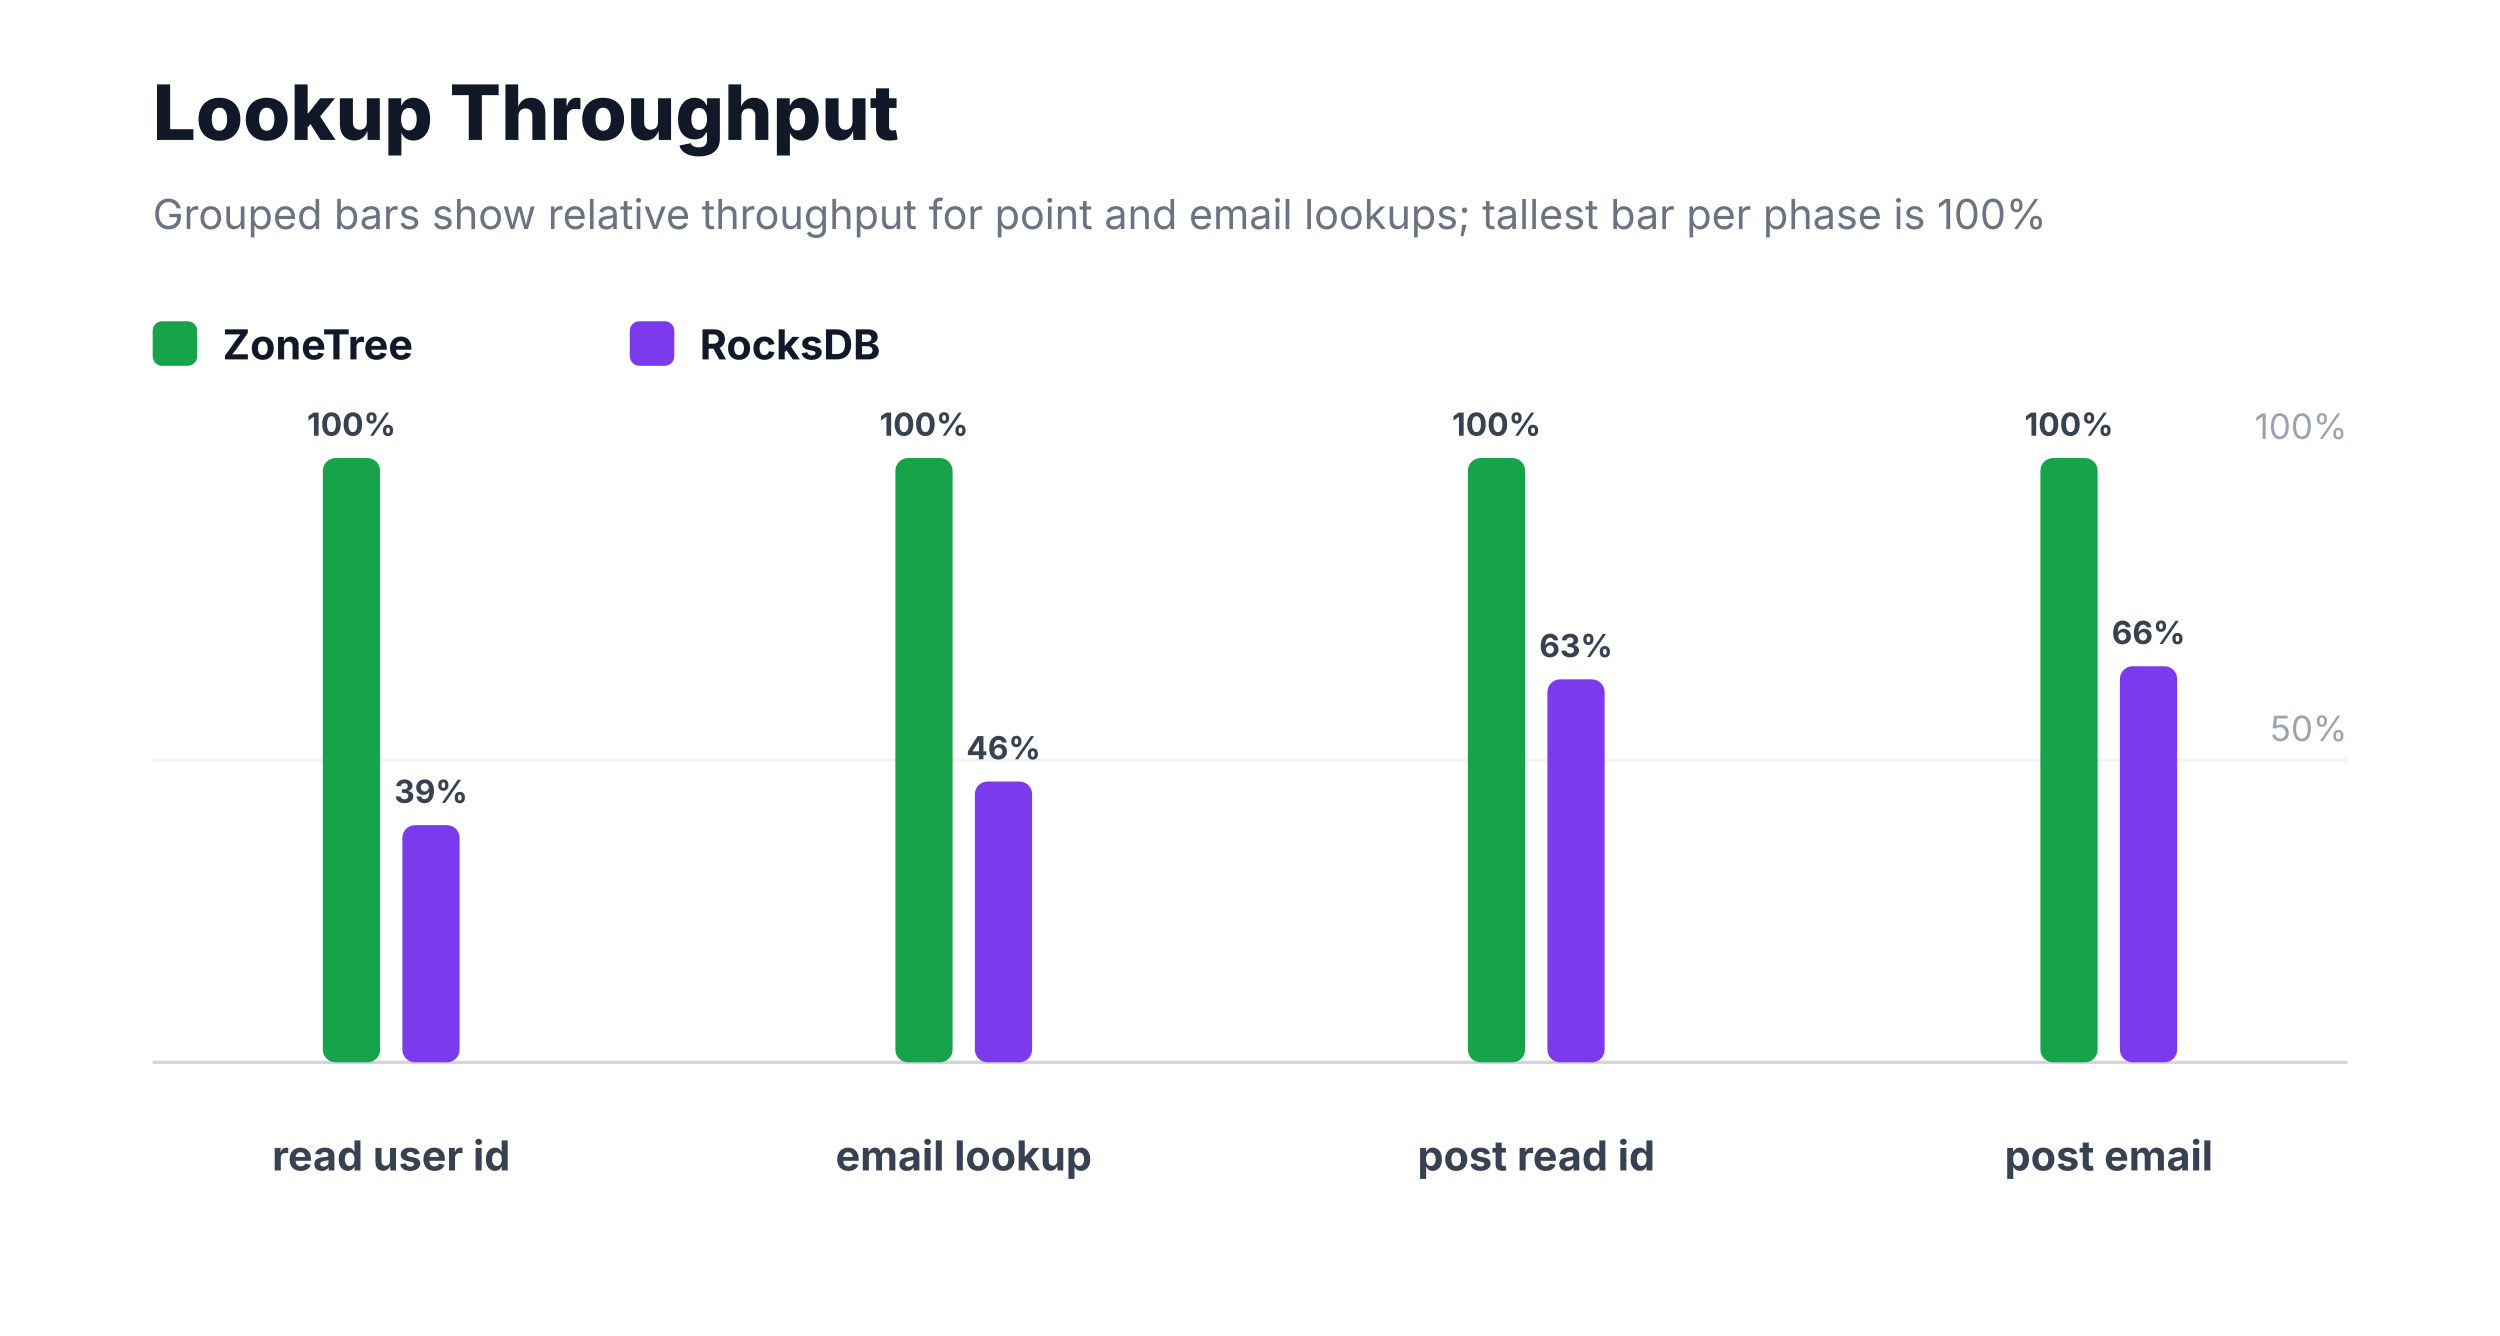
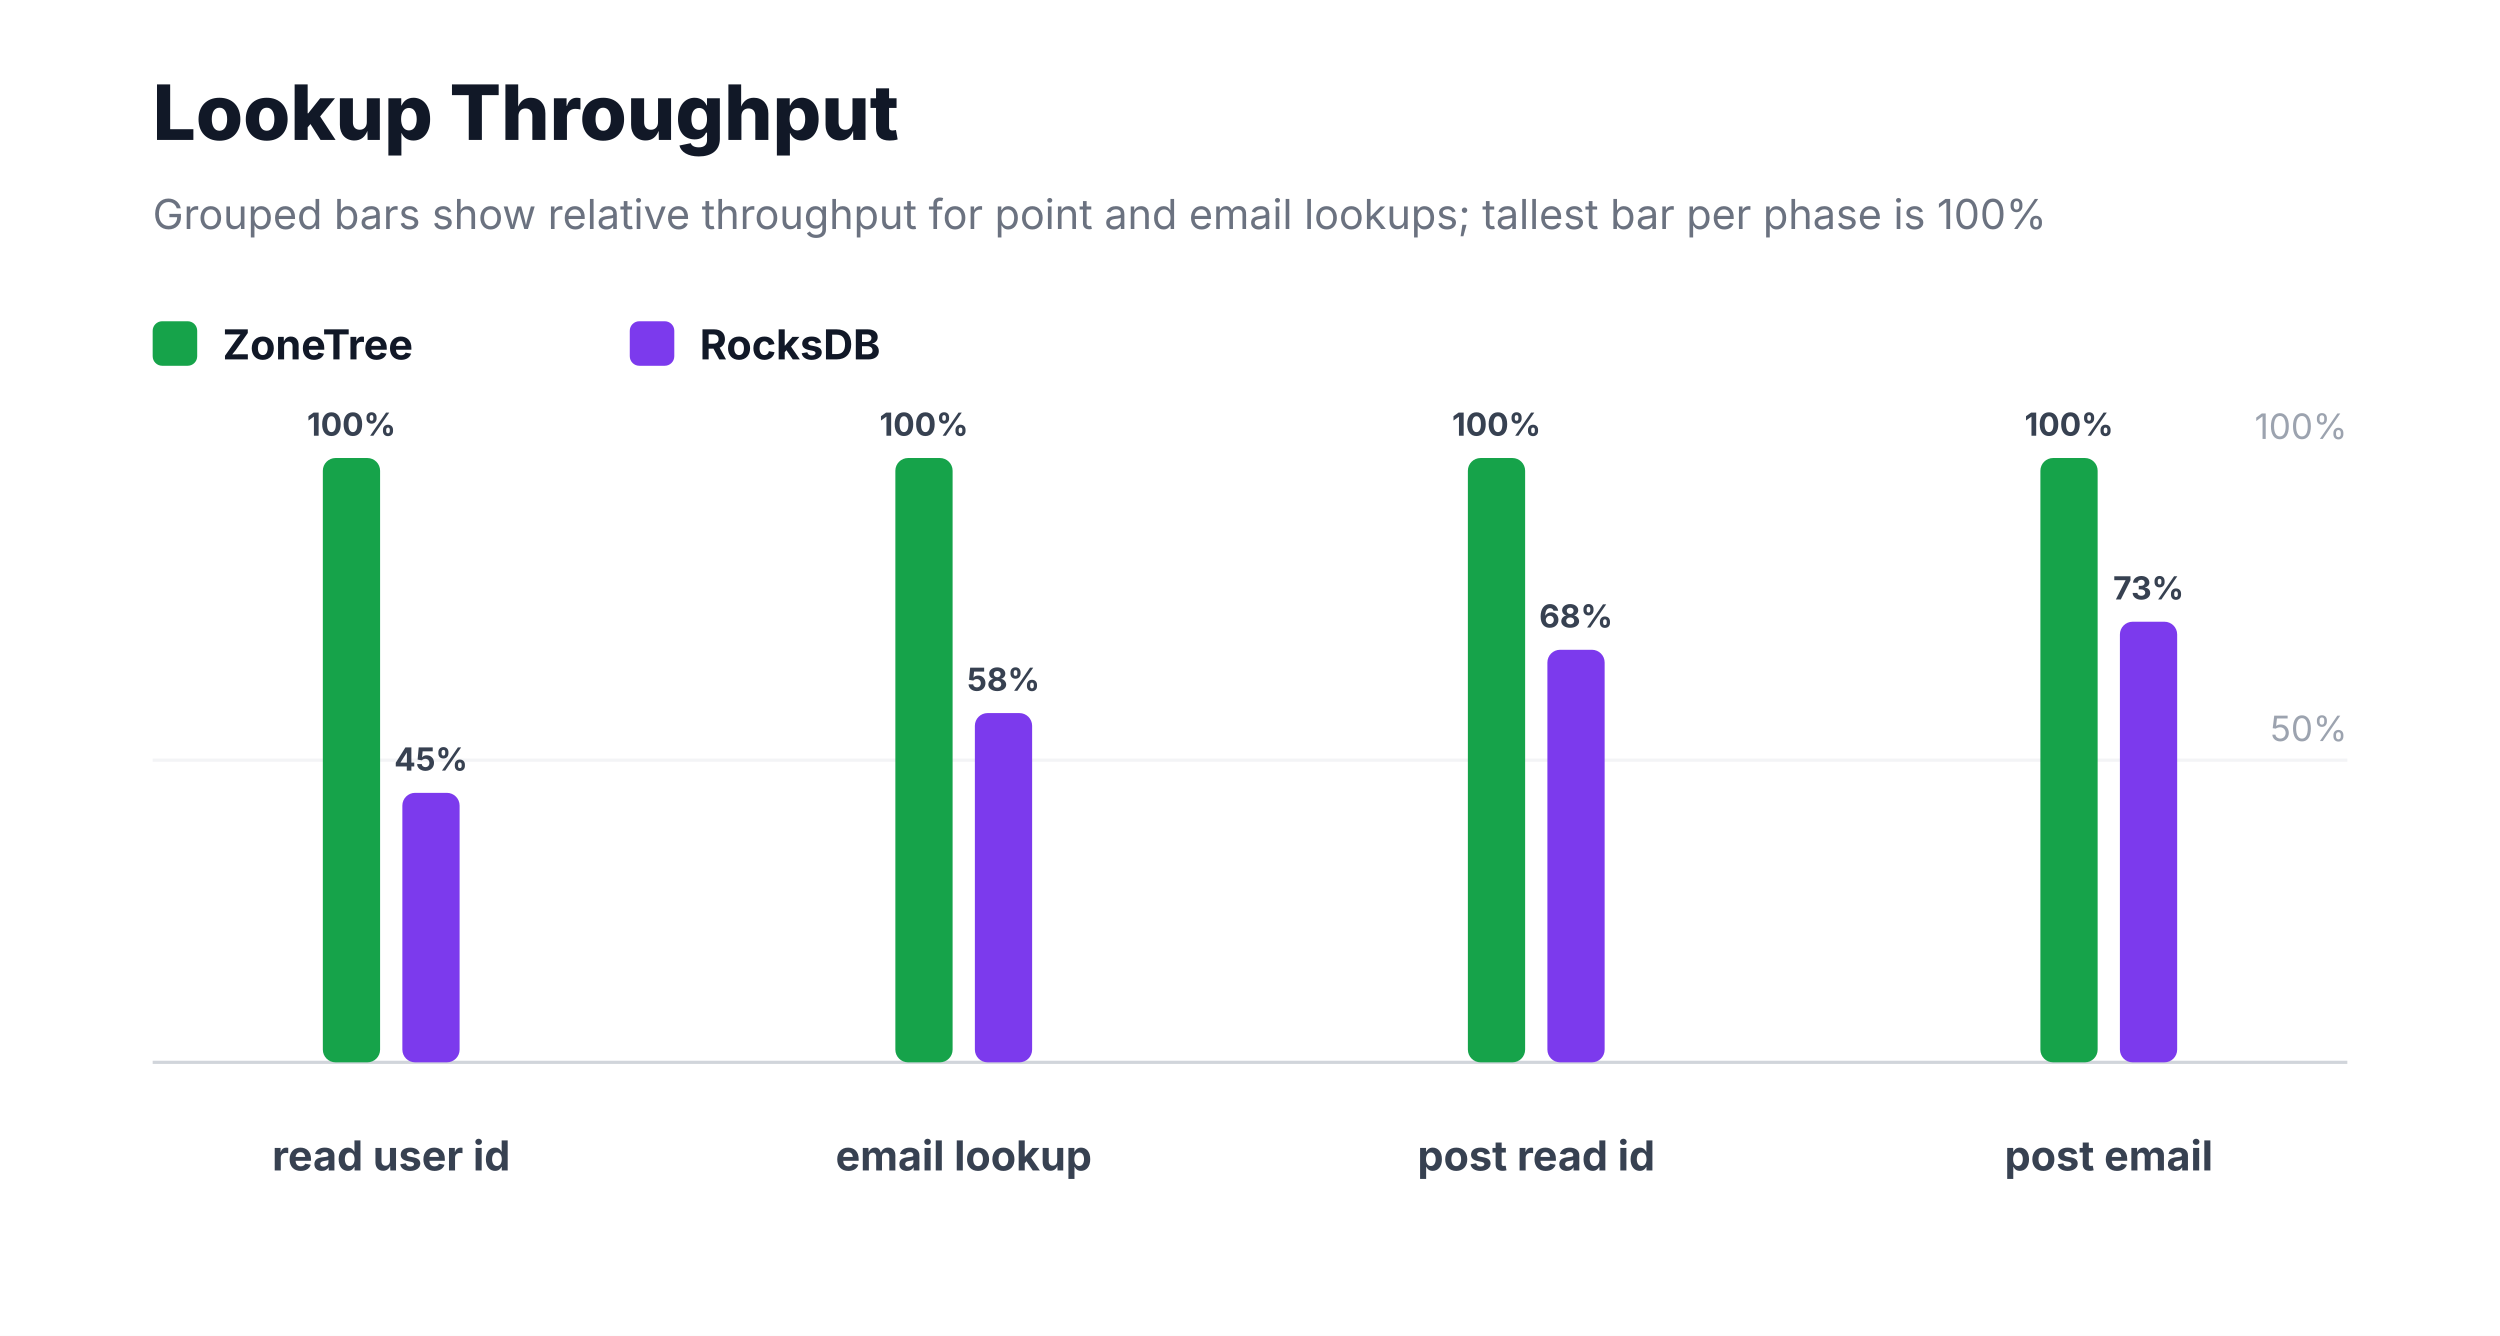
<svg xmlns="http://www.w3.org/2000/svg" width="786" height="420" viewBox="0 0 786 420" role="img" aria-label="Lookup Throughput">
  <style>
    text { font-family: Inter, Segoe UI, Arial, sans-serif; }
  </style>
  <rect width="100%" height="100%" fill="#ffffff" />
  <text x="48" y="44" font-size="24" font-weight="800" fill="#111827">Lookup Throughput</text>
  <text x="48" y="72" font-size="13" fill="#6b7280">Grouped bars show relative throughput for point and email lookups; tallest bar per phase is 100%</text>
  <rect x="48" y="101" width="14" height="14" rx="3" fill="#16a34a" />
  <text x="70" y="113" font-size="13" fill="#111827" text-anchor="start" font-weight="700">ZoneTree</text>
  <rect x="198" y="101" width="14" height="14" rx="3" fill="#7c3aed" />
  <text x="220" y="113" font-size="13" fill="#111827" text-anchor="start" font-weight="700">RocksDB</text>
  <line x1="48" y1="334" x2="738" y2="334" stroke="#d1d5db" stroke-width="1" />
  <line x1="48" y1="239" x2="738" y2="239" stroke="#f3f4f6" stroke-width="1" />
  <text x="738" y="233" font-size="11" fill="#9ca3af" text-anchor="end" font-weight="400">50%</text>
  <text x="738" y="138" font-size="11" fill="#9ca3af" text-anchor="end" font-weight="400">100%</text>
  <rect x="101.5" y="144" width="18" height="190" rx="4" fill="#16a34a" />
  <text x="110.5" y="137" font-size="10" fill="#374151" text-anchor="middle" font-weight="700">100%</text>
-   <rect x="126.5" y="259.43" width="18" height="74.57" rx="4" fill="#7c3aed" />
-   <text x="135.5" y="252.43" font-size="10" fill="#374151" text-anchor="middle" font-weight="700">39%</text>
+   <rect x="126.5" y="249.27" width="18" height="84.73" rx="4" fill="#7c3aed" />
+   <text x="135.5" y="242.27" font-size="10" fill="#374151" text-anchor="middle" font-weight="700">45%</text>
  <text x="123" y="368" font-size="13" fill="#374151" text-anchor="middle" font-weight="700">read user id</text>
  <rect x="281.5" y="144" width="18" height="190" rx="4" fill="#16a34a" />
  <text x="290.5" y="137" font-size="10" fill="#374151" text-anchor="middle" font-weight="700">100%</text>
-   <rect x="306.5" y="245.71" width="18" height="88.29" rx="4" fill="#7c3aed" />
-   <text x="315.5" y="238.71" font-size="10" fill="#374151" text-anchor="middle" font-weight="700">46%</text>
+   <rect x="306.5" y="224.19" width="18" height="109.81" rx="4" fill="#7c3aed" />
+   <text x="315.5" y="217.19" font-size="10" fill="#374151" text-anchor="middle" font-weight="700">58%</text>
  <text x="303" y="368" font-size="13" fill="#374151" text-anchor="middle" font-weight="700">email lookup</text>
  <rect x="461.5" y="144" width="18" height="190" rx="4" fill="#16a34a" />
  <text x="470.5" y="137" font-size="10" fill="#374151" text-anchor="middle" font-weight="700">100%</text>
-   <rect x="486.5" y="213.59" width="18" height="120.41" rx="4" fill="#7c3aed" />
-   <text x="495.5" y="206.59" font-size="10" fill="#374151" text-anchor="middle" font-weight="700">63%</text>
+   <rect x="486.5" y="204.29" width="18" height="129.71" rx="4" fill="#7c3aed" />
+   <text x="495.5" y="197.29" font-size="10" fill="#374151" text-anchor="middle" font-weight="700">68%</text>
  <text x="483" y="368" font-size="13" fill="#374151" text-anchor="middle" font-weight="700">post read id</text>
  <rect x="641.5" y="144" width="18" height="190" rx="4" fill="#16a34a" />
  <text x="650.5" y="137" font-size="10" fill="#374151" text-anchor="middle" font-weight="700">100%</text>
-   <rect x="666.5" y="209.47" width="18" height="124.53" rx="4" fill="#7c3aed" />
-   <text x="675.5" y="202.47" font-size="10" fill="#374151" text-anchor="middle" font-weight="700">66%</text>
+   <rect x="666.5" y="195.47" width="18" height="138.53" rx="4" fill="#7c3aed" />
+   <text x="675.5" y="188.47" font-size="10" fill="#374151" text-anchor="middle" font-weight="700">73%</text>
  <text x="663" y="368" font-size="13" fill="#374151" text-anchor="middle" font-weight="700">post email</text>
</svg>
